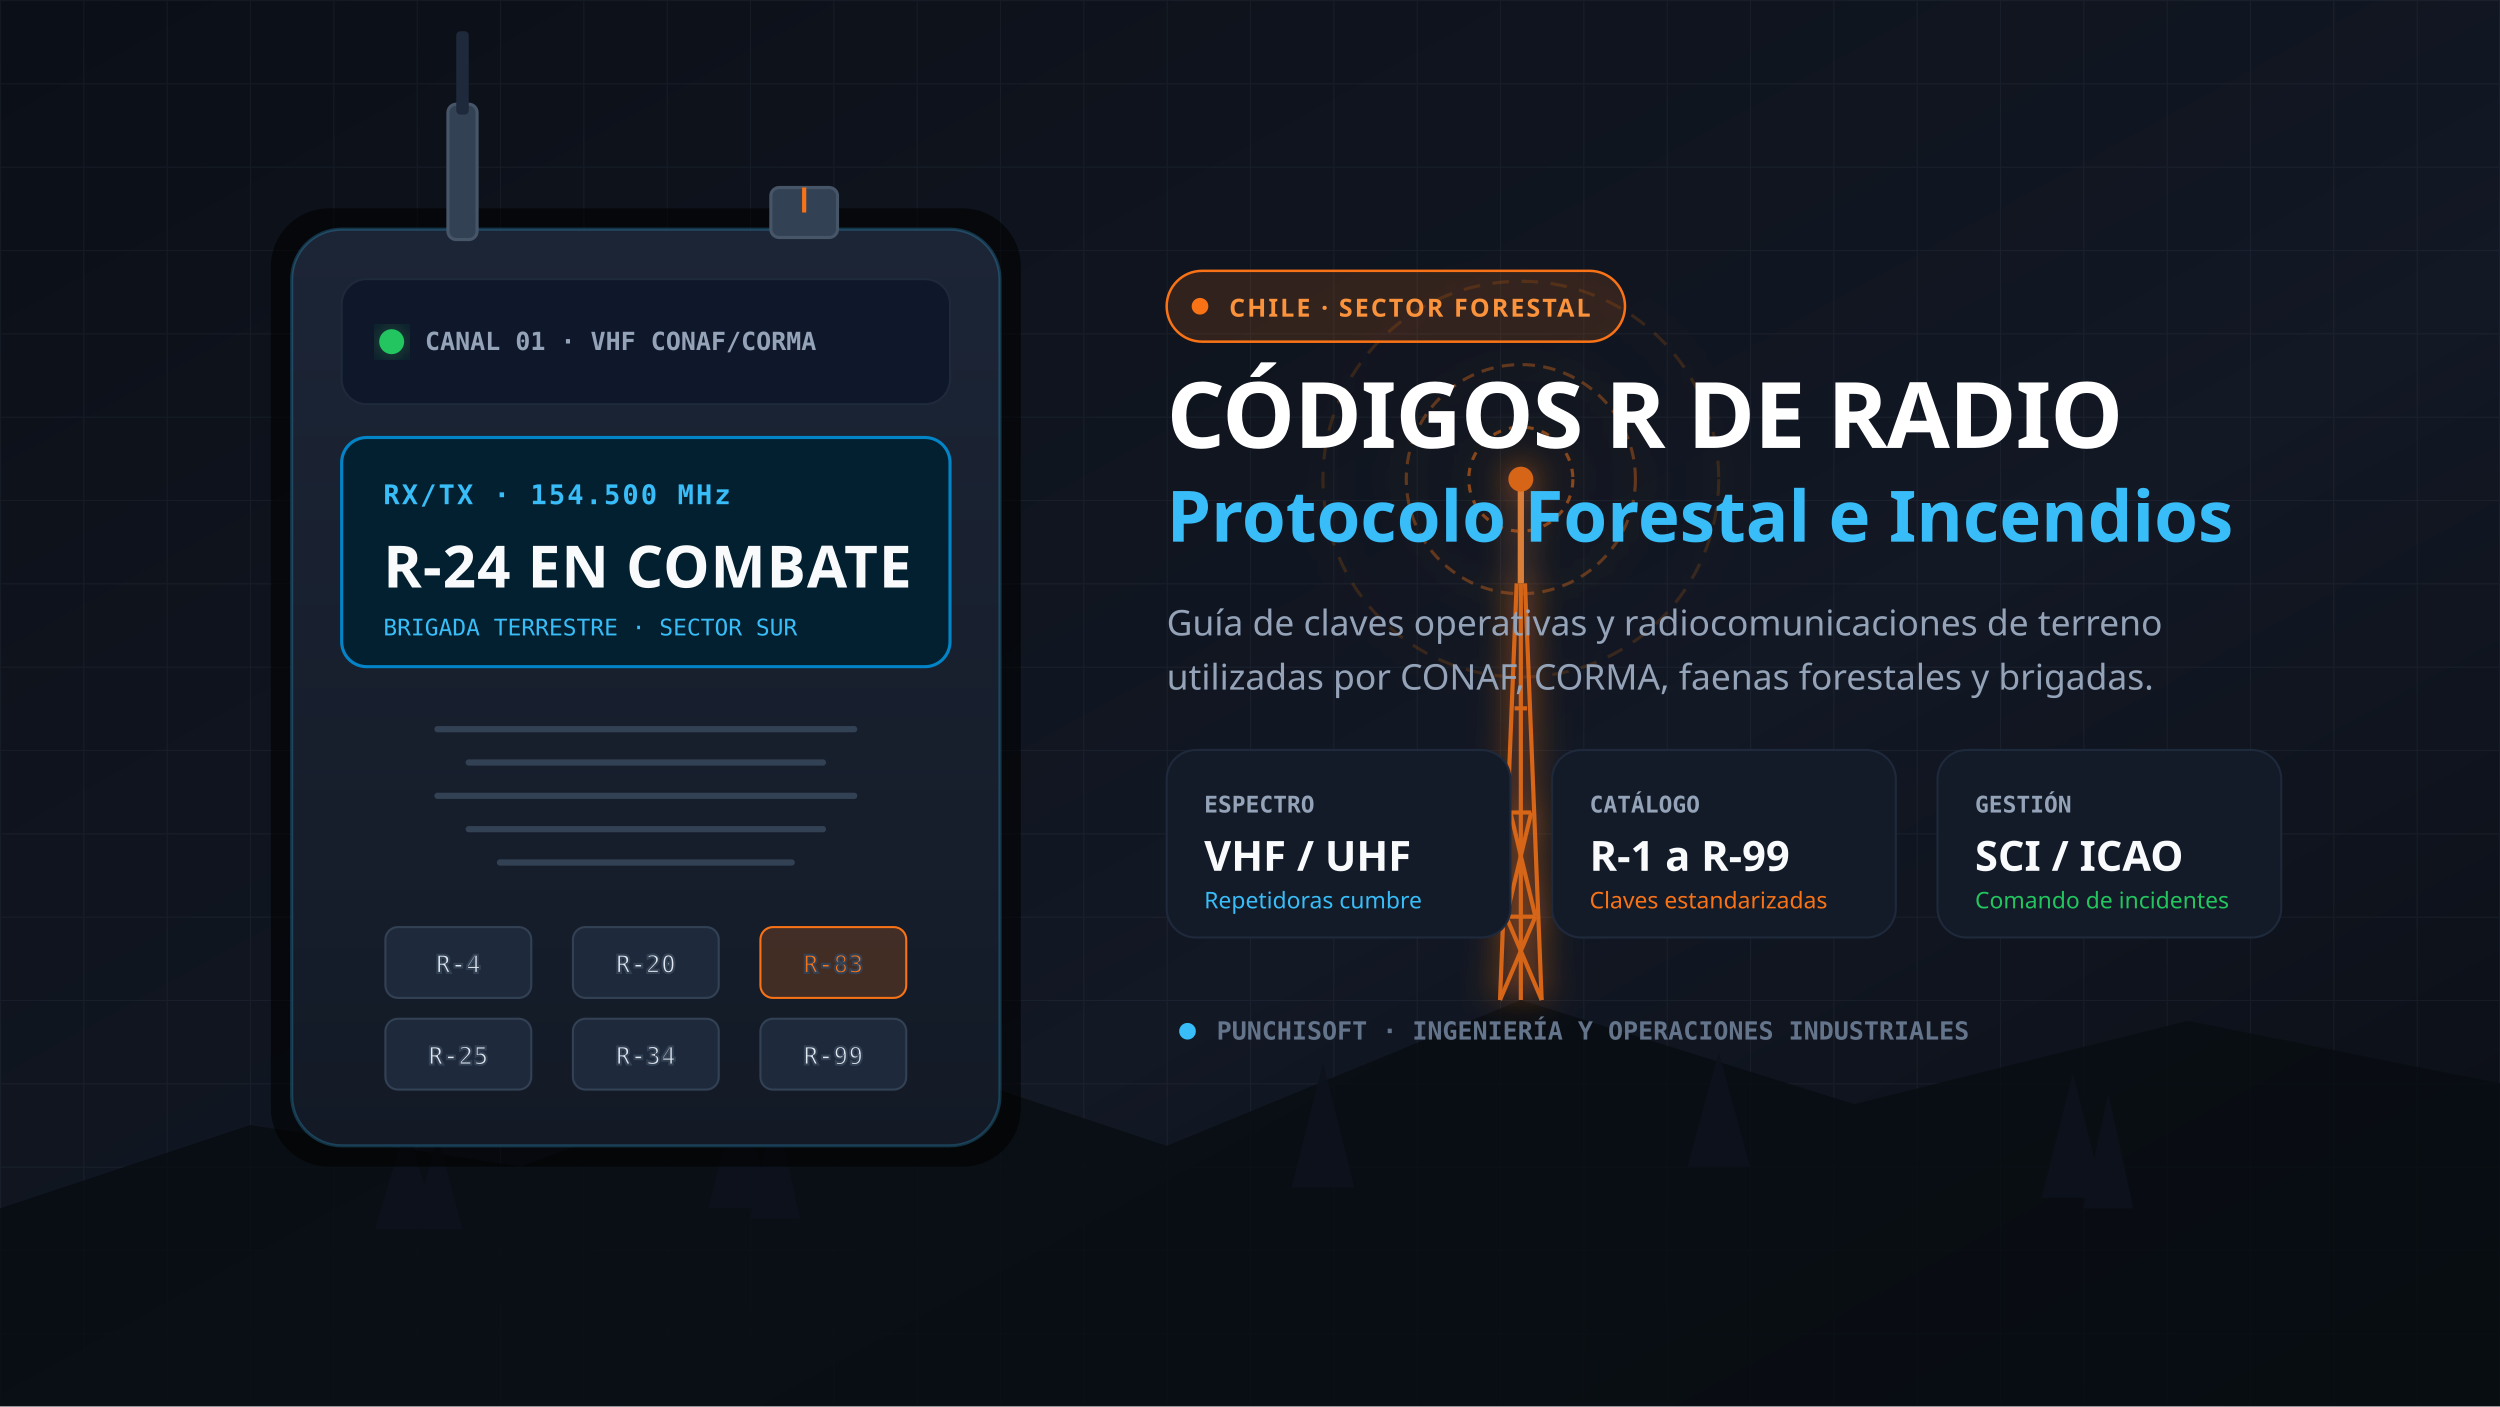
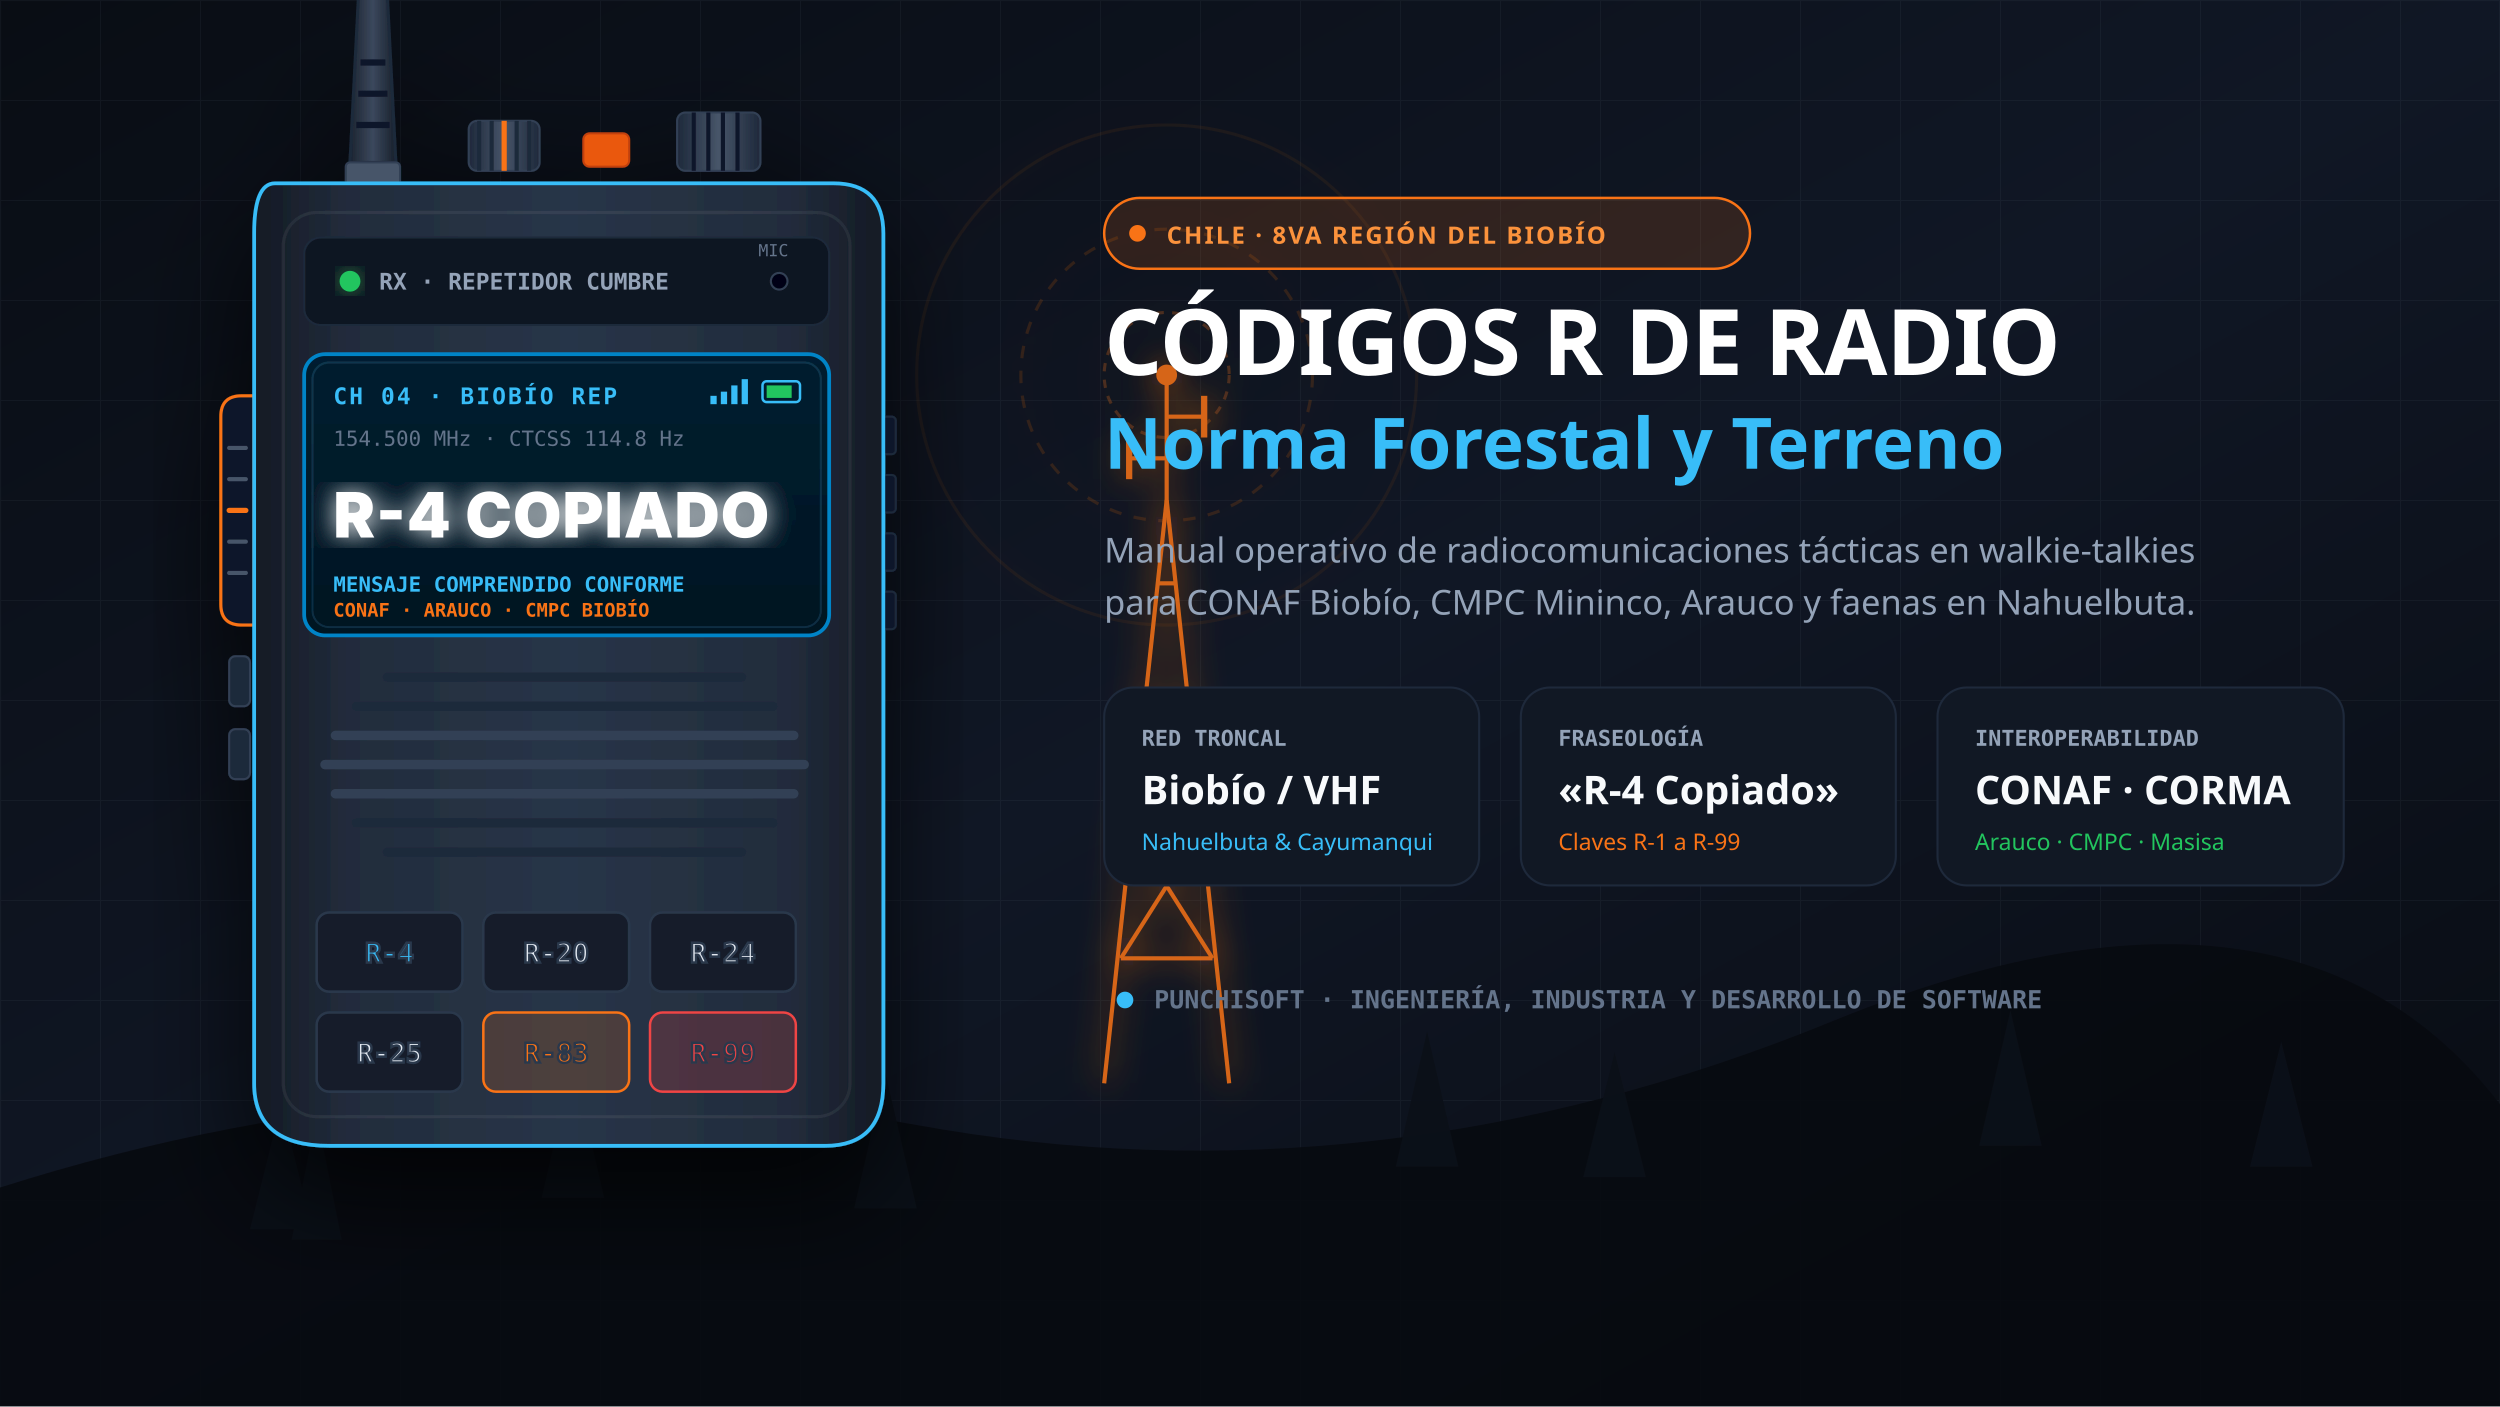
<svg xmlns="http://www.w3.org/2000/svg" viewBox="0 0 1200 675" width="1200" height="675" fill="none">
  <defs>
    <linearGradient id="bgGrad" x1="0%" y1="0%" x2="100%" y2="100%">
-       <stop offset="0%" stop-color="#0b0f17" />
-       <stop offset="60%" stop-color="#121824" />
-       <stop offset="100%" stop-color="#0a0d14" />
+       <stop offset="0%" stop-color="#090d14" />
+       <stop offset="50%" stop-color="#101725" />
+       <stop offset="100%" stop-color="#080b11" />
    </linearGradient>
-     <linearGradient id="cardGrad" x1="0%" y1="0%" x2="0%" y2="100%">
-       <stop offset="0%" stop-color="#1c2536" />
-       <stop offset="100%" stop-color="#131a26" />
+     <linearGradient id="chassisGrad" x1="0%" y1="0%" x2="100%" y2="0%">
+       <stop offset="0%" stop-color="#141a24" />
+       <stop offset="15%" stop-color="#222c3c" />
+       <stop offset="50%" stop-color="#283548" />
+       <stop offset="85%" stop-color="#222c3c" />
+       <stop offset="100%" stop-color="#141a24" />
    </linearGradient>
-     <linearGradient id="accentOrange" x1="0%" y1="0%" x2="100%" y2="0%">
-       <stop offset="0%" stop-color="#f97316" />
-       <stop offset="100%" stop-color="#fb923c" />
+     <linearGradient id="lcdGrad" x1="0%" y1="0%" x2="0%" y2="100%">
+       <stop offset="0%" stop-color="#031f30" />
+       <stop offset="100%" stop-color="#021422" />
    </linearGradient>
-     <linearGradient id="accentCyan" x1="0%" y1="0%" x2="100%" y2="0%">
-       <stop offset="0%" stop-color="#38bdf8" />
-       <stop offset="100%" stop-color="#818cf8" />
+     <linearGradient id="antennaGrad" x1="0%" y1="0%" x2="100%" y2="0%">
+       <stop offset="0%" stop-color="#1c2430" />
+       <stop offset="50%" stop-color="#3b485d" />
+       <stop offset="100%" stop-color="#18202b" />
    </linearGradient>
-     <linearGradient id="glowPulse" x1="0%" y1="0%" x2="100%" y2="100%">
-       <stop offset="0%" stop-color="rgba(249,115,22,0.3)" />
-       <stop offset="100%" stop-color="rgba(56,189,248,0.05)" />
+     <linearGradient id="knobGrad" x1="0%" y1="0%" x2="100%" y2="0%">
+       <stop offset="0%" stop-color="#1e293b" />
+       <stop offset="50%" stop-color="#475569" />
+       <stop offset="100%" stop-color="#1e293b" />
    </linearGradient>
-     <filter id="glow" x="-20%" y="-20%" width="140%" height="140%">
+     <filter id="glowCyan" x="-20%" y="-20%" width="140%" height="140%">
+       <feGaussianBlur stdDeviation="6" result="blur" />
+       <feComposite in="SourceGraphic" in2="blur" operator="over" />
+     </filter>
+     <filter id="glowOrange" x="-20%" y="-20%" width="140%" height="140%">
      <feGaussianBlur stdDeviation="8" result="blur" />
      <feComposite in="SourceGraphic" in2="blur" operator="over" />
    </filter>
+     <filter id="shadowHeavy" x="-10%" y="-10%" width="120%" height="120%">
+       <feDropShadow dx="0" dy="24" stdDeviation="28" flood-color="#000000" flood-opacity="0.75" />
+     </filter>
  </defs>
  <rect width="1200" height="675" fill="url(#bgGrad)" />
-   <g opacity="0.07" stroke="#94a3b8" stroke-width="1">
-     <pattern id="grid" width="40" height="40" patternUnits="userSpaceOnUse">
-       <path d="M 40 0 L 0 0 0 40" />
+   <g opacity="0.06" stroke="#94a3b8" stroke-width="1">
+     <pattern id="grid" width="48" height="48" patternUnits="userSpaceOnUse">
+       <path d="M 48 0 L 0 0 0 48" />
    </pattern>
    <rect width="1200" height="675" fill="url(#grid)" />
  </g>
-   <path d="M 0 580 L 120 540 L 250 560 L 410 500 L 560 550 L 730 480 L 890 530 L 1050 490 L 1200 520 L 1200 675 L 0 675 Z" fill="#080c12" opacity="0.8" />
-   <g fill="#0c121c" opacity="0.9">
-     <polygon points="180,590 195,540 210,590" />
-     <polygon points="198,590 210,545 222,590" />
-     <polygon points="340,580 355,520 370,580" />
-     <polygon points="360,585 372,530 384,585" />
-     <polygon points="620,570 635,510 650,570" />
-     <polygon points="810,560 825,505 840,560" />
-     <polygon points="980,575 995,515 1010,575" />
-     <polygon points="1000,580 1012,525 1024,580" />
+   <path d="M 0 570 Q 220 500 440 540 T 880 490 T 1200 530 L 1200 675 L 0 675 Z" fill="#070a10" opacity="0.9" />
+   <g fill="#0b1018" opacity="0.95">
+     <polygon points="120,590 135,530 150,590" />
+     <polygon points="140,595 152,535 164,595" />
+     <polygon points="260,575 275,510 290,575" />
+     <polygon points="410,580 425,515 440,580" />
+     <polygon points="670,560 685,495 700,560" />
+     <polygon points="760,565 775,505 790,565" />
+     <polygon points="950,550 965,485 980,550" />
+     <polygon points="1080,560 1095,500 1110,560" />
  </g>
-   <g stroke="#f97316" stroke-width="2" opacity="0.85" filter="url(#glow)">
-     <line x1="730" y1="480" x2="730" y2="280" />
-     <line x1="720" y1="480" x2="728" y2="280" />
-     <line x1="740" y1="480" x2="732" y2="280" />
-     <line x1="723" y1="440" x2="737" y2="440" />
-     <line x1="725" y1="390" x2="735" y2="390" />
-     <line x1="727" y1="340" x2="733" y2="340" />
-     <line x1="720" y1="480" x2="737" y2="440" />
-     <line x1="740" y1="480" x2="723" y2="440" />
-     <line x1="723" y1="440" x2="735" y2="390" />
-     <line x1="737" y1="440" x2="725" y2="390" />
-     <line x1="730" y1="280" x2="730" y2="230" stroke="#fb923c" stroke-width="3" />
-     <circle cx="730" cy="230" r="5" fill="#f97316" />
-     <circle cx="730" cy="230" r="25" stroke="rgba(249,115,22,0.6)" stroke-width="1.5" fill="none" stroke-dasharray="4 4" />
-     <circle cx="730" cy="230" r="55" stroke="rgba(249,115,22,0.4)" stroke-width="1.5" fill="none" stroke-dasharray="6 4" />
-     <circle cx="730" cy="230" r="95" stroke="rgba(249,115,22,0.2)" stroke-width="1.5" fill="none" stroke-dasharray="8 6" />
+   <g stroke="#f97316" stroke-width="2" opacity="0.85" filter="url(#glowOrange)">
+     <line x1="530" y1="520" x2="560" y2="240" />
+     <line x1="590" y1="520" x2="560" y2="240" />
+     <line x1="560" y1="240" x2="560" y2="180" />
+     <line x1="538" y1="460" x2="582" y2="460" />
+     <line x1="544" y1="400" x2="576" y2="400" />
+     <line x1="550" y1="340" x2="570" y2="340" />
+     <line x1="555" y1="280" x2="565" y2="280" />
+     <line x1="538" y1="460" x2="576" y2="400" />
+     <line x1="582" y1="460" x2="544" y2="400" />
+     <line x1="544" y1="400" x2="570" y2="340" />
+     <line x1="576" y1="400" x2="550" y2="340" />
+     <line x1="560" y1="200" x2="578" y2="200" />
+     <line x1="578" y1="190" x2="578" y2="210" stroke-width="3" />
+     <line x1="560" y1="220" x2="542" y2="220" />
+     <line x1="542" y1="210" x2="542" y2="230" stroke-width="3" />
+     <circle cx="560" cy="180" r="4" fill="#f97316" />
+     <circle cx="560" cy="180" r="30" stroke="rgba(249,115,22,0.3)" stroke-width="1.5" stroke-dasharray="4 4" fill="none" />
+     <circle cx="560" cy="180" r="70" stroke="rgba(249,115,22,0.18)" stroke-width="1.5" stroke-dasharray="6 6" fill="none" />
+     <circle cx="560" cy="180" r="120" stroke="rgba(249,115,22,0.08)" stroke-width="1.5" fill="none" />
  </g>
-   <g transform="translate(140, 110)">
-     <rect x="-10" y="-10" width="360" height="460" rx="28" fill="rgba(0,0,0,0.6)" />
-     <rect x="0" y="0" width="340" height="440" rx="24" fill="url(#cardGrad)" stroke="rgba(56,189,248,0.25)" stroke-width="1.5" />
-     <rect x="75" y="-60" width="14" height="65" rx="4" fill="#334155" stroke="#475569" stroke-width="1.5" />
-     <rect x="79" y="-95" width="6" height="40" rx="2" fill="#1e293b" />
-     <rect x="230" y="-20" width="32" height="24" rx="4" fill="#334155" stroke="#475569" stroke-width="1.5" />
-     <line x1="246" y1="-20" x2="246" y2="-8" stroke="#f97316" stroke-width="2" />
-     <rect x="24" y="24" width="292" height="60" rx="12" fill="#0f172a" stroke="#1e293b" />
-     <circle cx="48" cy="54" r="6" fill="#22c55e" filter="url(#glow)" />
-     <text x="64" y="58" fill="#94a3b8" font-family="ui-monospace, monospace" font-size="12" font-weight="600">CANAL 01 · VHF CONAF/CORMA</text>
-     <rect x="24" y="100" width="292" height="110" rx="12" fill="#032030" stroke="#0284c7" stroke-width="1.5" />
-     <text x="44" y="132" fill="#38bdf8" font-family="ui-monospace, monospace" font-size="13" font-weight="700" letter-spacing="1">RX/TX · 154.500 MHz</text>
-     <text x="44" y="172" fill="#f8fafc" font-family="system-ui, sans-serif" font-size="28" font-weight="900" letter-spacing="0.5">R-24 EN COMBATE</text>
-     <text x="44" y="195" fill="#38bdf8" font-family="ui-monospace, monospace" font-size="11">BRIGADA TERRESTRE · SECTOR SUR</text>
-     <g stroke="#334155" stroke-width="3" stroke-linecap="round">
-       <line x1="70" y1="240" x2="270" y2="240" />
-       <line x1="85" y1="256" x2="255" y2="256" />
-       <line x1="70" y1="272" x2="270" y2="272" />
-       <line x1="85" y1="288" x2="255" y2="288" />
-       <line x1="100" y1="304" x2="240" y2="304" />
+   <g transform="translate(100, 70)" filter="url(#shadowHeavy)">
+     <path d="M 68 8 L 74 -110 C 74 -118 84 -118 84 -110 L 90 8 Z" fill="url(#antennaGrad)" stroke="#1e293b" stroke-width="1.5" />
+     <line x1="71" y1="-10" x2="87" y2="-10" stroke="#0f172a" stroke-width="3" />
+     <line x1="72" y1="-25" x2="86" y2="-25" stroke="#0f172a" stroke-width="3" />
+     <line x1="73" y1="-40" x2="85" y2="-40" stroke="#0f172a" stroke-width="3" />
+     <rect x="66" y="8" width="26" height="14" rx="2" fill="#475569" stroke="#334155" />
+     <rect x="125" y="-12" width="34" height="24" rx="4" fill="url(#knobGrad)" stroke="#334155" />
+     <line x1="130" y1="-12" x2="130" y2="12" stroke="#1e293b" stroke-width="2" />
+     <line x1="136" y1="-12" x2="136" y2="12" stroke="#1e293b" stroke-width="2" />
+     <line x1="142" y1="-12" x2="142" y2="12" stroke="#f97316" stroke-width="2.5" />
+     <line x1="148" y1="-12" x2="148" y2="12" stroke="#1e293b" stroke-width="2" />
+     <line x1="154" y1="-12" x2="154" y2="12" stroke="#1e293b" stroke-width="2" />
+     <rect x="180" y="-6" width="22" height="16" rx="3" fill="#ea580c" stroke="#c2410c" />
+     <rect x="225" y="-16" width="40" height="28" rx="4" fill="url(#knobGrad)" stroke="#334155" />
+     <line x1="233" y1="-16" x2="233" y2="12" stroke="#0f172a" stroke-width="2" />
+     <line x1="240" y1="-16" x2="240" y2="12" stroke="#0f172a" stroke-width="2" />
+     <line x1="247" y1="-16" x2="247" y2="12" stroke="#0f172a" stroke-width="2" />
+     <line x1="254" y1="-16" x2="254" y2="12" stroke="#0f172a" stroke-width="2" />
+     <g transform="translate(6, 120)">
+       <path d="M 0 10 Q 0 0 10 0 L 16 0 L 16 110 L 10 110 Q 0 110 0 100 Z" fill="#0f172a" stroke="#f97316" stroke-width="1.5" />
+       <line x1="4" y1="25" x2="12" y2="25" stroke="#475569" stroke-width="2" stroke-linecap="round" />
+       <line x1="4" y1="40" x2="12" y2="40" stroke="#475569" stroke-width="2" stroke-linecap="round" />
+       <line x1="4" y1="55" x2="12" y2="55" stroke="#f97316" stroke-width="2.5" stroke-linecap="round" />
+       <line x1="4" y1="70" x2="12" y2="70" stroke="#475569" stroke-width="2" stroke-linecap="round" />
+       <line x1="4" y1="85" x2="12" y2="85" stroke="#475569" stroke-width="2" stroke-linecap="round" />
+       <rect x="4" y="125" width="10" height="24" rx="3" fill="#1e293b" stroke="#334155" />
+       <rect x="4" y="160" width="10" height="24" rx="3" fill="#1e293b" stroke="#334155" />
    </g>
-     <g transform="translate(45, 335)" fill="#1e293b" stroke="#334155" stroke-width="1">
-       <rect x="0" y="0" width="70" height="34" rx="6" />
-       <text x="35" y="22" fill="#e2e8f0" font-family="ui-monospace, monospace" font-size="12" font-weight="700" text-anchor="middle">R-4</text>
-       <rect x="90" y="0" width="70" height="34" rx="6" />
-       <text x="125" y="22" fill="#e2e8f0" font-family="ui-monospace, monospace" font-size="12" font-weight="700" text-anchor="middle">R-20</text>
-       <rect x="180" y="0" width="70" height="34" rx="6" fill="rgba(249,115,22,0.2)" stroke="#f97316" />
-       <text x="215" y="22" fill="#f97316" font-family="ui-monospace, monospace" font-size="12" font-weight="700" text-anchor="middle">R-83</text>
-       <rect x="0" y="44" width="70" height="34" rx="6" />
-       <text x="35" y="66" fill="#e2e8f0" font-family="ui-monospace, monospace" font-size="12" font-weight="700" text-anchor="middle">R-25</text>
-       <rect x="90" y="44" width="70" height="34" rx="6" />
-       <text x="125" y="66" fill="#e2e8f0" font-family="ui-monospace, monospace" font-size="12" font-weight="700" text-anchor="middle">R-34</text>
-       <rect x="180" y="44" width="70" height="34" rx="6" />
-       <text x="215" y="66" fill="#e2e8f0" font-family="ui-monospace, monospace" font-size="12" font-weight="700" text-anchor="middle">R-99</text>
+     <g transform="translate(322, 130)" fill="#0f172a" stroke="#1e293b">
+       <rect x="0" y="0" width="8" height="18" rx="2" />
+       <rect x="0" y="28" width="8" height="18" rx="2" />
+       <rect x="0" y="56" width="8" height="18" rx="2" />
+       <rect x="0" y="84" width="8" height="18" rx="2" />
+     </g>
+     <path d="       M 32 18       L 300 18       Q 324 18 324 42       L 324 450       Q 324 480 296 480       L 58 480       Q 22 480 22 450       L 22 42       Q 22 18 32 18 Z     " fill="url(#chassisGrad)" stroke="#38bdf8" stroke-width="1.8" />
+     <rect x="36" y="32" width="272" height="434" rx="16" fill="none" stroke="rgba(255,255,255,0.06)" stroke-width="1.5" />
+     <rect x="46" y="44" width="252" height="42" rx="8" fill="#0f1622" stroke="#1e293b" />
+     <circle cx="68" cy="65" r="5" fill="#22c55e" filter="url(#glowCyan)" />
+     <text x="82" y="69" fill="#94a3b8" font-family="ui-monospace, monospace" font-size="11" font-weight="700">RX · REPETIDOR CUMBRE</text>
+     <circle cx="274" cy="65" r="4" fill="#020617" stroke="#334155" />
+     <text x="264" y="53" fill="#64748b" font-family="ui-monospace, monospace" font-size="8">MIC</text>
+     <g transform="translate(46, 100)">
+       <rect x="0" y="0" width="252" height="135" rx="10" fill="url(#lcdGrad)" stroke="#0284c7" stroke-width="1.8" />
+       <rect x="4" y="4" width="244" height="127" rx="8" fill="none" stroke="rgba(56,189,248,0.15)" />
+       <text x="14" y="24" fill="#38bdf8" font-family="ui-monospace, monospace" font-size="11" font-weight="700" letter-spacing="1">CH 04 · BIOBÍO REP</text>
+       <g transform="translate(195, 12)">
+         <rect x="0" y="8" width="3" height="4" fill="#38bdf8" />
+         <rect x="5" y="6" width="3" height="6" fill="#38bdf8" />
+         <rect x="10" y="3" width="3" height="9" fill="#38bdf8" />
+         <rect x="15" y="0" width="3" height="12" fill="#38bdf8" />
+         <rect x="25" y="1" width="18" height="10" rx="2" fill="none" stroke="#38bdf8" stroke-width="1.2" />
+         <rect x="27" y="3" width="12" height="6" fill="#22c55e" />
+       </g>
+       <text x="14" y="44" fill="#64748b" font-family="ui-monospace, monospace" font-size="10">154.500 MHz · CTCSS 114.8 Hz</text>
+       <text x="14" y="88" fill="#ffffff" font-family="system-ui, -apple-system, sans-serif" font-size="30" font-weight="900" letter-spacing="0.5" filter="url(#glowCyan)">R-4 COPIADO</text>
+       <text x="14" y="114" fill="#38bdf8" font-family="ui-monospace, monospace" font-size="10" font-weight="600">MENSAJE COMPRENDIDO CONFORME</text>
+       <text x="14" y="126" fill="#f97316" font-family="ui-monospace, monospace" font-size="9" font-weight="700">CONAF · ARAUCO · CMPC BIOBÍO</text>
+     </g>
+     <g transform="translate(56, 255)" stroke="#1e293b" stroke-width="4.5" stroke-linecap="round">
+       <line x1="30" y1="0" x2="200" y2="0" />
+       <line x1="15" y1="14" x2="215" y2="14" />
+       <line x1="5" y1="28" x2="225" y2="28" stroke="#334155" />
+       <line x1="0" y1="42" x2="230" y2="42" stroke="#334155" />
+       <line x1="5" y1="56" x2="225" y2="56" stroke="#334155" />
+       <line x1="15" y1="70" x2="215" y2="70" />
+       <line x1="30" y1="84" x2="200" y2="84" />
+     </g>
+     <g transform="translate(52, 368)" fill="#151d2a" stroke="#2a384c" stroke-width="1.2">
+       <rect x="0" y="0" width="70" height="38" rx="6" />
+       <text x="35" y="24" fill="#38bdf8" font-family="ui-monospace, monospace" font-size="13" font-weight="800" text-anchor="middle">R-4</text>
+       <rect x="80" y="0" width="70" height="38" rx="6" />
+       <text x="115" y="24" fill="#e2e8f0" font-family="ui-monospace, monospace" font-size="13" font-weight="800" text-anchor="middle">R-20</text>
+       <rect x="160" y="0" width="70" height="38" rx="6" />
+       <text x="195" y="24" fill="#e2e8f0" font-family="ui-monospace, monospace" font-size="13" font-weight="800" text-anchor="middle">R-24</text>
+       <rect x="0" y="48" width="70" height="38" rx="6" />
+       <text x="35" y="72" fill="#e2e8f0" font-family="ui-monospace, monospace" font-size="13" font-weight="800" text-anchor="middle">R-25</text>
+       <rect x="80" y="48" width="70" height="38" rx="6" fill="rgba(249,115,22,0.18)" stroke="#f97316" />
+       <text x="115" y="72" fill="#f97316" font-family="ui-monospace, monospace" font-size="13" font-weight="800" text-anchor="middle">R-83</text>
+       <rect x="160" y="48" width="70" height="38" rx="6" fill="rgba(239,68,68,0.2)" stroke="#ef4444" />
+       <text x="195" y="72" fill="#ef4444" font-family="ui-monospace, monospace" font-size="13" font-weight="900" text-anchor="middle">R-99</text>
    </g>
  </g>
-   <g transform="translate(560, 130)">
-     <rect x="0" y="0" width="220" height="34" rx="17" fill="rgba(249,115,22,0.15)" stroke="#f97316" stroke-width="1.2" />
+   <g transform="translate(530, 95)">
+     <rect x="0" y="0" width="310" height="34" rx="17" fill="rgba(249,115,22,0.15)" stroke="#f97316" stroke-width="1.2" />
    <circle cx="16" cy="17" r="4" fill="#f97316" />
-     <text x="30" y="22" fill="#fb923c" font-family="system-ui, sans-serif" font-size="12" font-weight="700" letter-spacing="1">CHILE · SECTOR FORESTAL</text>
+     <text x="30" y="22" fill="#fb923c" font-family="system-ui, sans-serif" font-size="11.5" font-weight="800" letter-spacing="1">CHILE · 8VA REGIÓN DEL BIOBÍO</text>
    <text x="0" y="85" fill="#ffffff" font-family="system-ui, sans-serif" font-size="44" font-weight="900" letter-spacing="-0.5">CÓDIGOS R DE RADIO</text>
-     <text x="0" y="130" fill="#38bdf8" font-family="system-ui, sans-serif" font-size="34" font-weight="800">Protocolo Forestal e Incendios</text>
-     <text x="0" y="175" fill="#94a3b8" font-family="system-ui, sans-serif" font-size="17" font-weight="400">
-       <tspan x="0" dy="0">Guía de claves operativas y radiocomunicaciones de terreno</tspan>
-       <tspan x="0" dy="26">utilizadas por CONAF, CORMA, faenas forestales y brigadas.</tspan>
+     <text x="0" y="130" fill="#38bdf8" font-family="system-ui, sans-serif" font-size="34" font-weight="800">Norma Forestal y Terreno</text>
+     <text x="0" y="175" fill="#94a3b8" font-family="system-ui, sans-serif" font-size="16.5" font-weight="400">
+       <tspan x="0" dy="0">Manual operativo de radiocomunicaciones tácticas en walkie-talkies</tspan>
+       <tspan x="0" dy="25">para CONAF Biobío, CMPC Mininco, Arauco y faenas en Nahuelbuta.</tspan>
    </text>
-     <g transform="translate(0, 230)">
-       <rect x="0" y="0" width="165" height="90" rx="14" fill="#131b28" stroke="#1e293b" />
-       <text x="18" y="30" fill="#94a3b8" font-family="ui-monospace, monospace" font-size="11" font-weight="600">ESPECTRO</text>
-       <text x="18" y="58" fill="#f8fafc" font-family="system-ui, sans-serif" font-size="20" font-weight="800">VHF / UHF</text>
-       <text x="18" y="76" fill="#38bdf8" font-family="system-ui, sans-serif" font-size="11">Repetidoras cumbre</text>
-       <rect x="185" y="0" width="165" height="90" rx="14" fill="#131b28" stroke="#1e293b" />
-       <text x="203" y="30" fill="#94a3b8" font-family="ui-monospace, monospace" font-size="11" font-weight="600">CATÁLOGO</text>
-       <text x="203" y="58" fill="#f8fafc" font-family="system-ui, sans-serif" font-size="20" font-weight="800">R-1 a R-99</text>
-       <text x="203" y="76" fill="#f97316" font-family="system-ui, sans-serif" font-size="11">Claves estandarizadas</text>
-       <rect x="370" y="0" width="165" height="90" rx="14" fill="#131b28" stroke="#1e293b" />
-       <text x="388" y="30" fill="#94a3b8" font-family="ui-monospace, monospace" font-size="11" font-weight="600">GESTIÓN</text>
-       <text x="388" y="58" fill="#f8fafc" font-family="system-ui, sans-serif" font-size="20" font-weight="800">SCI / ICAO</text>
-       <text x="388" y="76" fill="#22c55e" font-family="system-ui, sans-serif" font-size="11">Comando de incidentes</text>
+     <g transform="translate(0, 235)">
+       <rect x="0" y="0" width="180" height="95" rx="14" fill="#111824" stroke="#1e293b" />
+       <text x="18" y="28" fill="#94a3b8" font-family="ui-monospace, monospace" font-size="10.5" font-weight="700">RED TRONCAL</text>
+       <text x="18" y="56" fill="#f8fafc" font-family="system-ui, sans-serif" font-size="19" font-weight="800">Biobío / VHF</text>
+       <text x="18" y="78" fill="#38bdf8" font-family="system-ui, sans-serif" font-size="11">Nahuelbuta &amp; Cayumanqui</text>
+       <rect x="200" y="0" width="180" height="95" rx="14" fill="#111824" stroke="#1e293b" />
+       <text x="218" y="28" fill="#94a3b8" font-family="ui-monospace, monospace" font-size="10.5" font-weight="700">FRASEOLOGÍA</text>
+       <text x="218" y="56" fill="#f8fafc" font-family="system-ui, sans-serif" font-size="19" font-weight="800">«R-4 Copiado»</text>
+       <text x="218" y="78" fill="#f97316" font-family="system-ui, sans-serif" font-size="11">Claves R-1 a R-99</text>
+       <rect x="400" y="0" width="195" height="95" rx="14" fill="#111824" stroke="#1e293b" />
+       <text x="418" y="28" fill="#94a3b8" font-family="ui-monospace, monospace" font-size="10.5" font-weight="700">INTEROPERABILIDAD</text>
+       <text x="418" y="56" fill="#f8fafc" font-family="system-ui, sans-serif" font-size="19" font-weight="800">CONAF · CORMA</text>
+       <text x="418" y="78" fill="#22c55e" font-family="system-ui, sans-serif" font-size="11">Arauco · CMPC · Masisa</text>
    </g>
-     <g transform="translate(0, 355)">
+     <g transform="translate(0, 375)">
      <circle cx="10" cy="10" r="4" fill="#38bdf8" />
-       <text x="24" y="14" fill="#64748b" font-family="ui-monospace, monospace" font-size="12" font-weight="600">PUNCHISOFT · INGENIERÍA Y OPERACIONES INDUSTRIALES</text>
+       <text x="24" y="14" fill="#64748b" font-family="ui-monospace, monospace" font-size="12" font-weight="600">PUNCHISOFT · INGENIERÍA, INDUSTRIA Y DESARROLLO DE SOFTWARE</text>
    </g>
  </g>
</svg>
